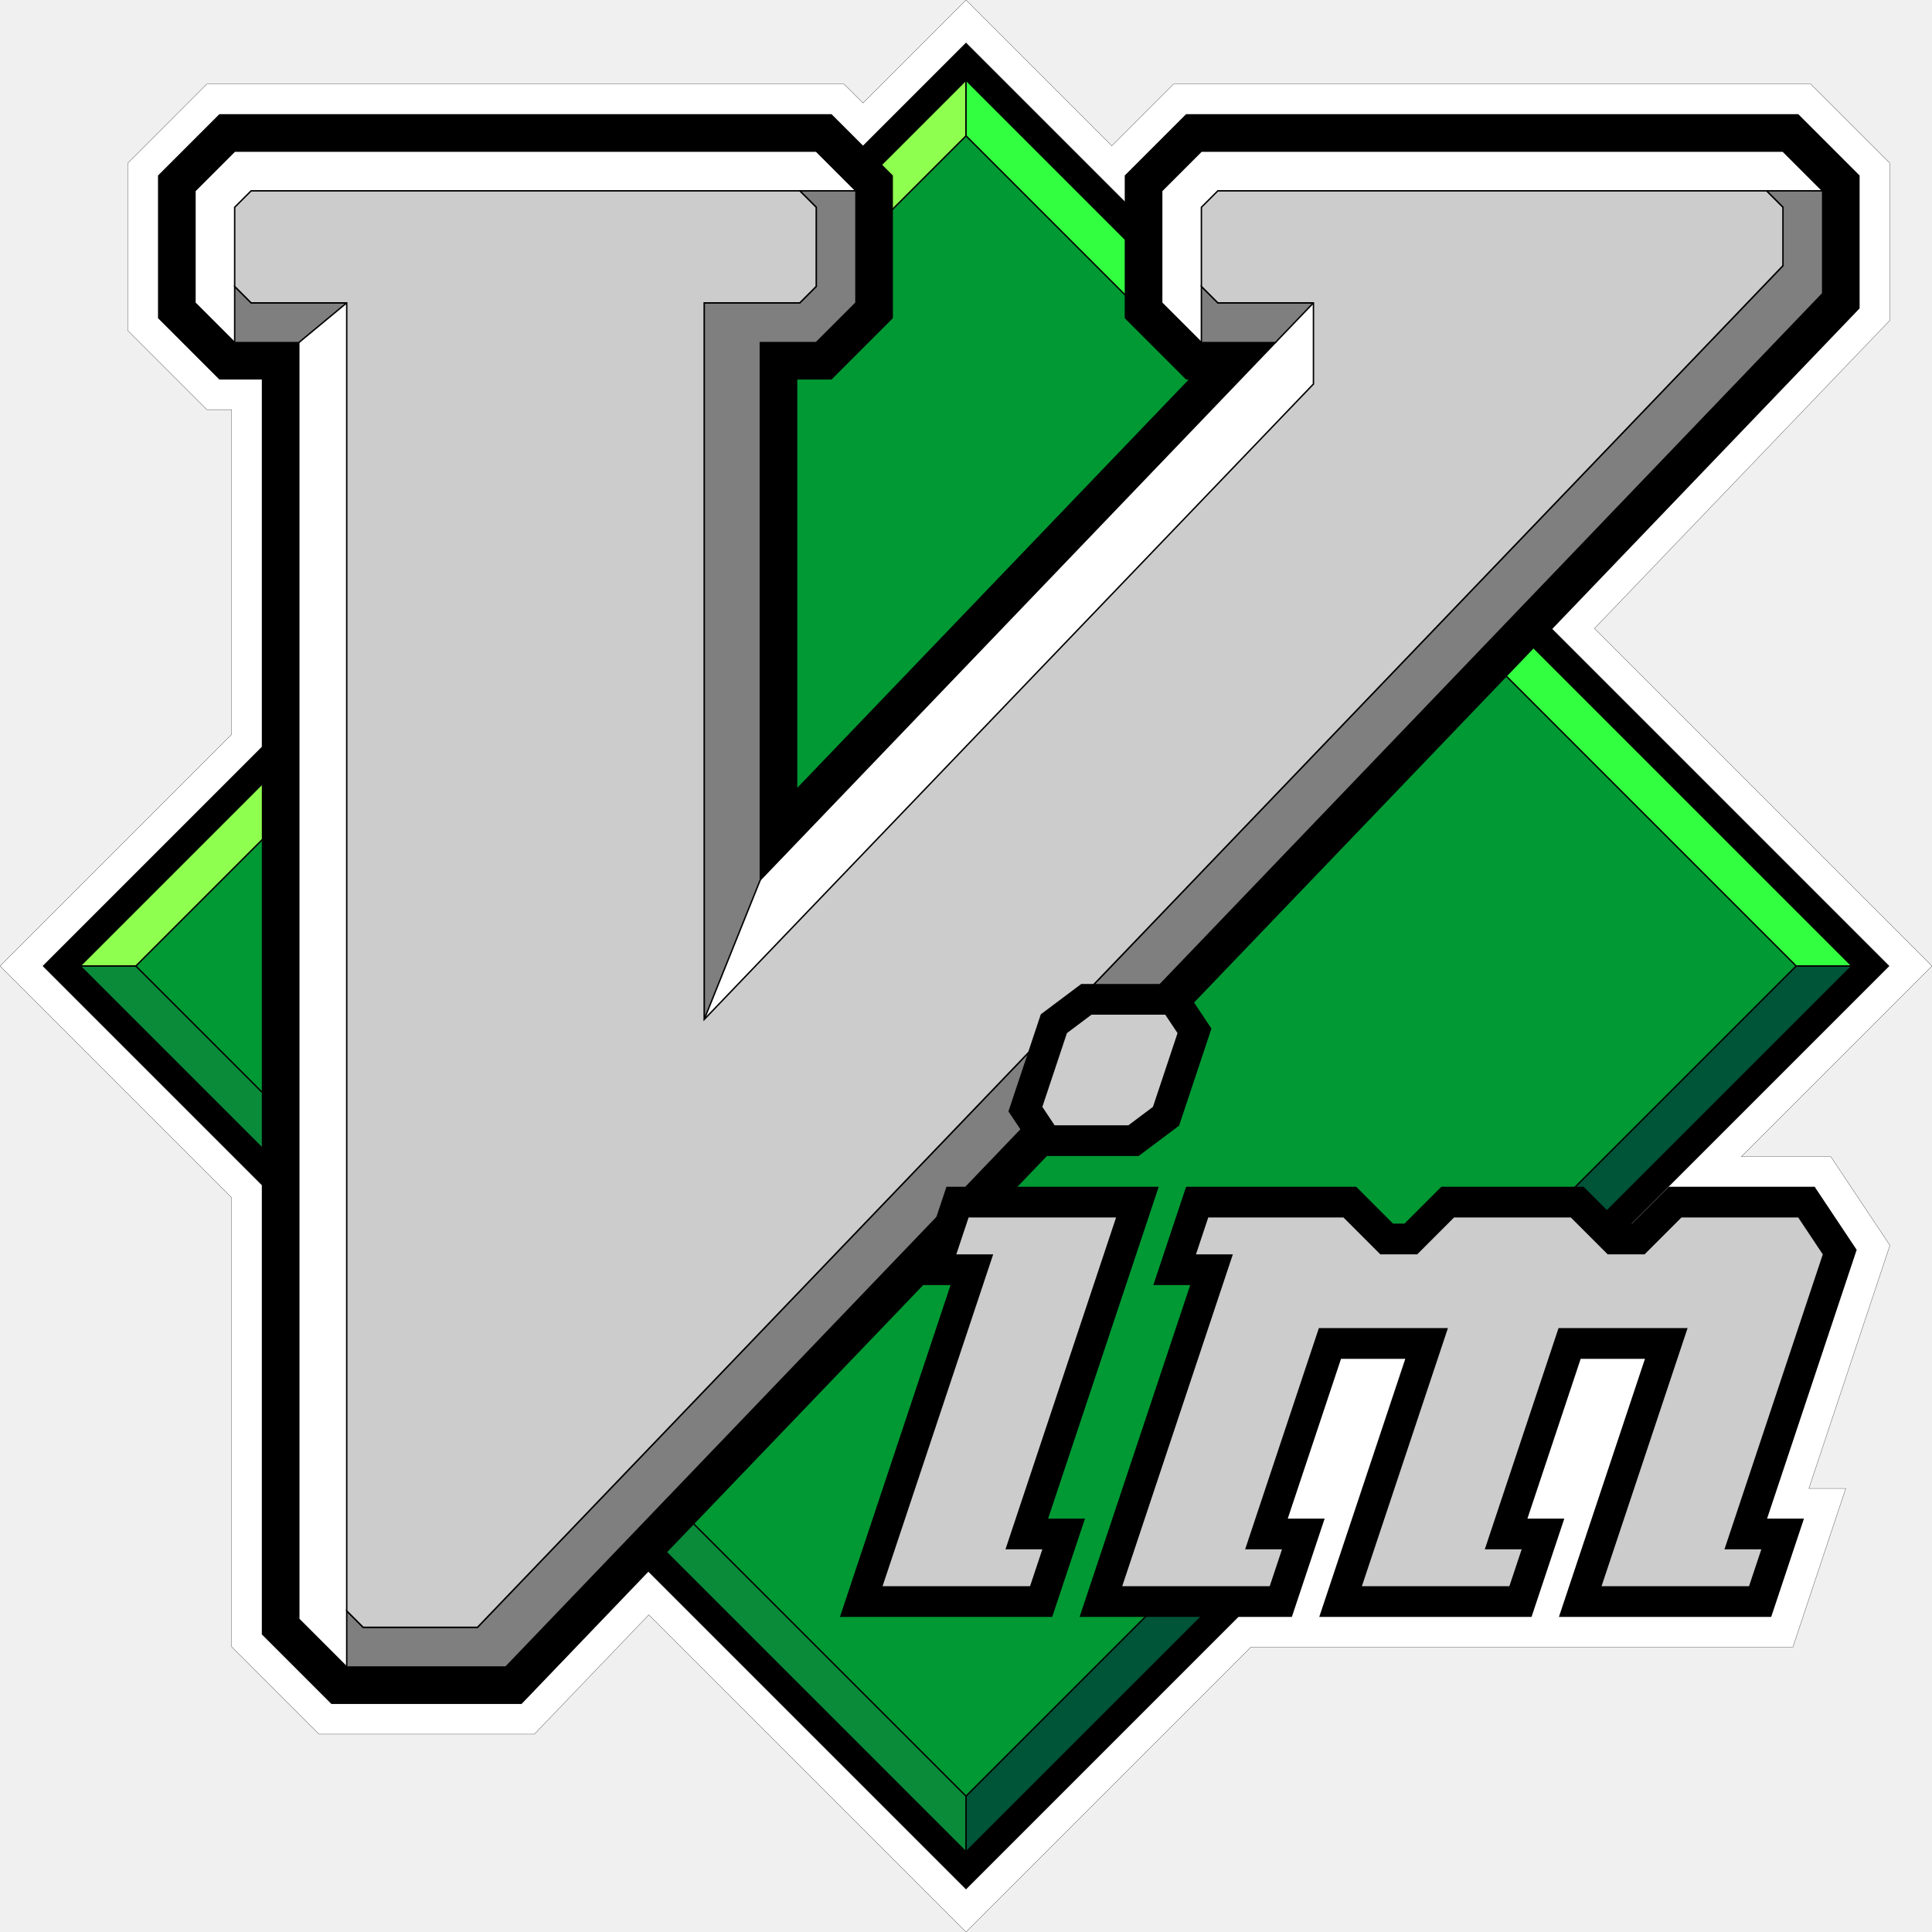
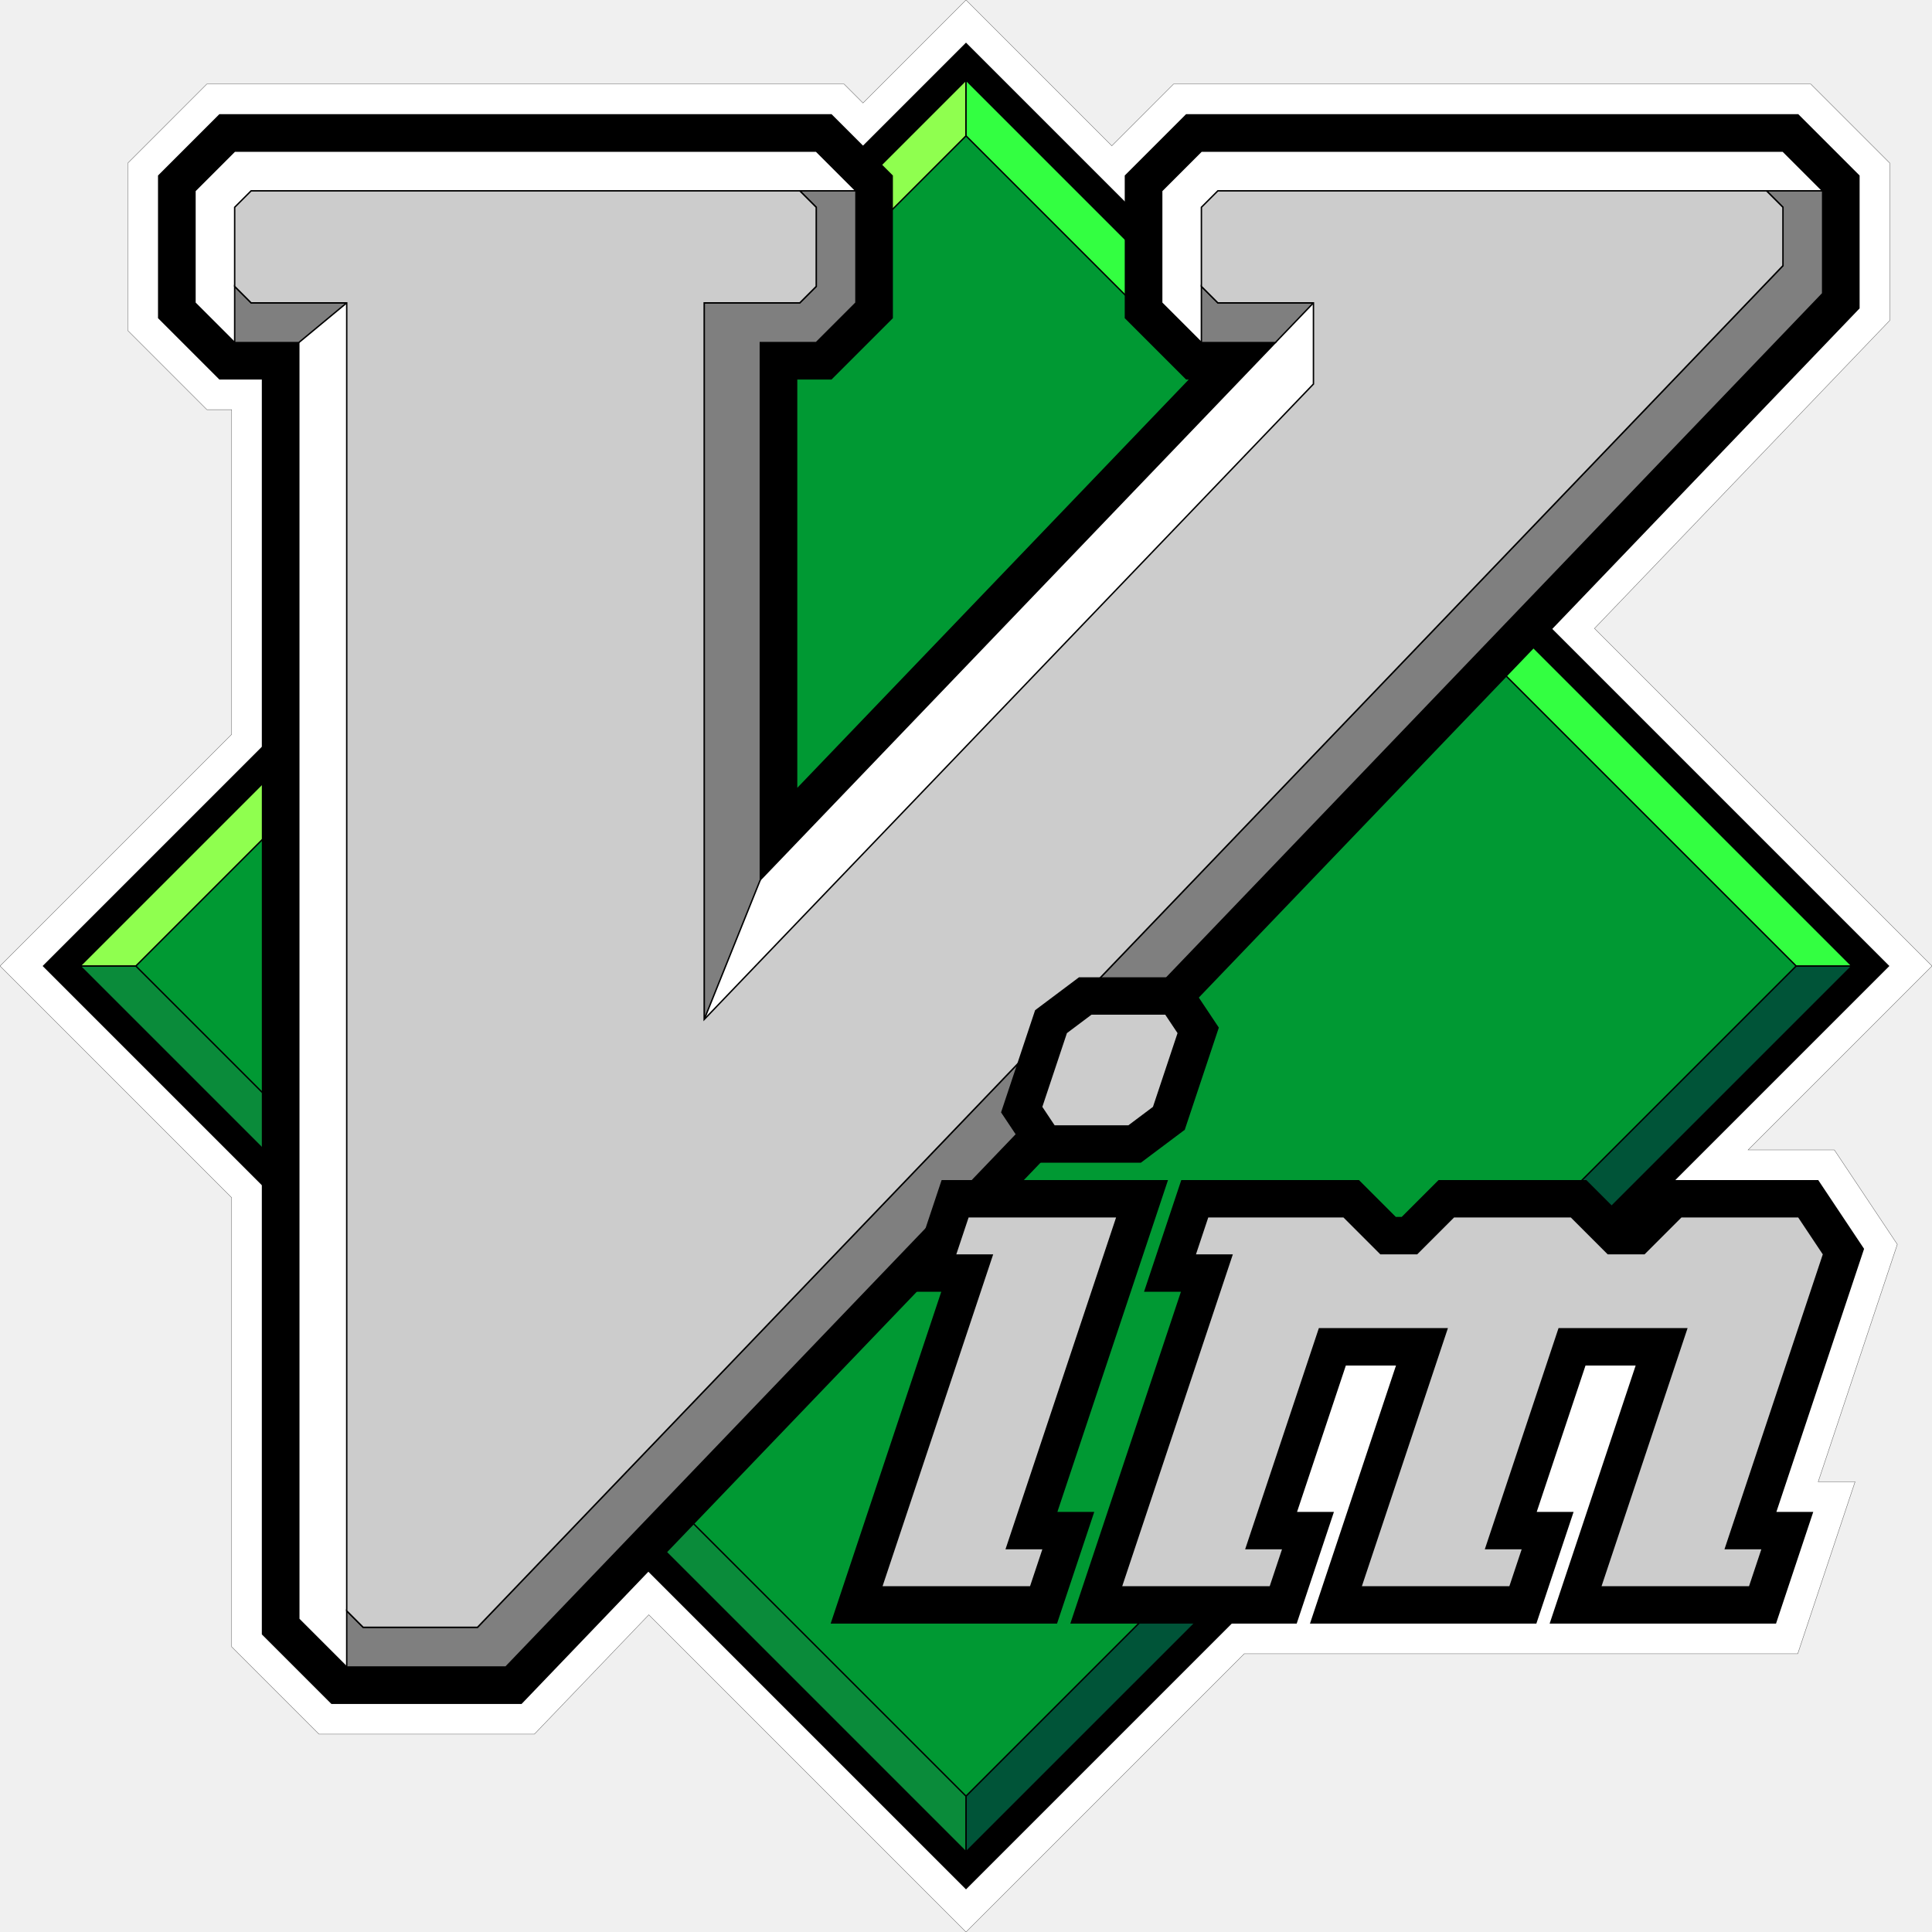
<svg xmlns="http://www.w3.org/2000/svg" viewBox="0 0 293.609 293.609" width="293.609" height="293.609">
-   <path d="M19.434,24.776 V50.249 L31.441,62.256 H35.211 V111.594 L0,146.805 35.211,182.016 V250.276 L48.469,263.534 H81.218 L98.6,245.405 146.805,293.609 190.109,250.305 H272.471 L280.505,226.204 H274.901 L287.216,189.259 278.226,175.773 H264.641 L293.609,146.805 242.313,95.508 287.188,48.703 V24.776 L275.18,12.768 H178.355 L168.964,22.16 146.805,0 131.151,15.654 128.266,12.768 H31.441Z" fill="#ffffff" stroke="#444444" stroke-width="0.05" />
+   <path d="M19.434,24.776 V50.249 L31.441,62.256 H35.211 V111.594 L0,146.805 35.211,182.016 V250.276 L48.469,263.534 H81.218 L98.6,245.405 146.805,293.609 189.091,251.323 H273.205 L281.917,225.186 H276.314 L288.339,189.109 278.77,174.755 H265.659 L293.609,146.805 242.313,95.508 287.188,48.703 V24.776 L275.18,12.768 H178.355 L168.964,22.16 146.805,0 131.151,15.654 128.266,12.768 H31.441Z" fill="#ffffff" stroke="#444444" stroke-width="0.05" />
  <g id="diamond">
    <path id="diamond_outline" d="M287.133,146.805 146.805,6.477 6.477,146.805 146.805,287.133 192.881,241.056 H170.547 L187.357,190.626 H181.753 L183.621,185.022 H204.167 L209.77,190.626 H215.374 L220.977,185.022 H238.721 L243.818,190.119Z" fill="#000000" />
    <path id="diamond_face" d="M272.967,146.805 146.805,20.643 20.643,146.805 146.805,272.967 178.715,241.056 H170.547 L187.357,190.626 H181.753 L183.621,185.022 H204.167 L209.77,190.626 H215.374 L220.977,185.022 H234.749Z" fill="#009933" />
    <path id="diamond_bevel_0" d="M234.749,185.022 H238.721 L240.975,187.275 281.445,146.805 H272.967Z M146.805,272.967 V281.445 L187.194,241.056 H178.715Z" fill="#005438" stroke="#000000" stroke-width="0.216" />
    <path id="diamond_bevel_1" d="M20.643,146.805 H12.164 L146.805,281.445 V272.967Z" fill="#0a8b3a" stroke="#000000" stroke-width="0.216" />
    <path id="diamond_bevel_2" d="M146.805,20.643 V12.164 L12.164,146.805 H20.643Z" fill="#8fff4f" stroke="#000000" stroke-width="0.216" />
    <path id="diamond_bevel_3" d="M272.967,146.805 H281.445 L146.805,12.164 V20.643Z" fill="#33ff41" stroke="#000000" stroke-width="0.216" />
  </g>
  <g id="letter_v">
    <path id="v_outline" d="M24.013,26.673 33.338,17.348 H126.369 L135.694,26.673 V48.352 L126.369,57.677 H121.167 V119.726 L180.656,57.677 H180.252 L170.928,48.352 V26.673 L180.252,17.348 H273.283 L282.608,26.673 V46.863 L79.265,258.954 H50.366 L39.791,248.379 V57.677 H33.338 L24.013,48.352Z" fill="#000000" />
    <path id="v_lit_bevels" d="M29.629,28.999 35.664,22.963 H124.043 L130.079,28.999 V46.026 L124.043,52.062 H115.551 V133.696 L193.819,52.062 H182.578 L176.543,46.026 V28.999 L182.578,22.963 H270.957 L276.993,28.999 V44.606 L76.869,253.339 H52.692 L45.406,246.053 V52.062 H35.664 L29.629,46.026Z" fill="#ffffff" stroke="#000000" stroke-width="0.216" />
    <path id="v_dim_bevel_0" d="M130.079,28.999 V46.026 L124.043,52.062 H115.551 V133.696 L107.016,154.933 V46.026 H121.543 L124.043,43.526 V31.499 L121.543,28.999Z" fill="#7f7f7f" stroke="#000000" stroke-width="0.216" />
    <path id="v_dim_bevel_1" d="M193.819,52.062 H182.578 V43.526 L185.078,46.026 H199.606Z" fill="#7f7f7f" stroke="#000000" stroke-width="0.216" />
    <path id="v_dim_bevel_2" d="M276.993,28.999 V44.606 L76.869,253.339 H52.692 V244.803 L55.192,247.303 H72.563 L270.957,40.374 V31.499 L268.457,28.999Z" fill="#7f7f7f" stroke="#000000" stroke-width="0.216" />
    <path id="v_dim_bevel_3" d="M45.406,52.062 H35.664 V43.526 L38.164,46.026 H52.692Z" fill="#7f7f7f" stroke="#000000" stroke-width="0.216" />
    <path id="v_face" d="M35.664,31.499 38.164,28.999 H121.543 L124.043,31.499 V43.526 L121.543,46.026 H107.016 V154.933 L199.606,58.36 V46.026 H185.078 L182.578,43.526 V31.499 L185.078,28.999 H268.457 L270.957,31.499 V40.374 L72.563,247.303 H55.192 L52.692,244.803 V46.026 H38.164 L35.664,43.526Z" fill="#cccccc" stroke="#000000" stroke-width="0.216" />
  </g>
  <g id="letters_im">
-     <path id="im_outline" d="M184.104,156.315 179.583,149.534 H164.321 L158.173,154.145 153.254,168.902 157.775,175.683 H173.037 L179.185,171.072Z M164.068,245.726 H196.326 L201.307,230.783 H195.703 L203.797,206.502 H213.565 L200.49,245.726 H232.748 L237.729,230.783 H232.125 L240.219,206.502 H249.987 L236.912,245.726 H269.17 L274.151,230.783 H268.547 L282.163,189.936 275.775,180.353 H253.597 L247.994,185.956 H246.259 L240.656,180.353 H219.043 L213.44,185.956 H211.705 L206.101,180.353 H180.256 L175.275,195.295 H180.878Z M138.853,195.295 H144.456 L127.646,245.726 H159.904 L164.885,230.783 H159.281 L176.091,180.353 H143.834Z" fill="#000000" />
+     <path id="im_outline" d="M185.227,156.165 180.128,148.516 H163.981 L157.308,153.521 152.131,169.052 157.23,176.701 H173.376 L180.05,171.696Z M162.656,246.744 H197.06 L202.719,229.765 H197.116 L204.531,207.52 H212.152 L199.078,246.744 H233.482 L239.141,229.765 H233.538 L240.953,207.52 H248.574 L235.5,246.744 H269.904 L275.563,229.765 H269.96 L283.287,189.785 276.32,179.335 H253.176 L247.572,184.938 H246.681 L241.077,179.335 H218.621 L213.018,184.938 H212.126 L206.523,179.335 H179.522 L173.862,196.313 H179.466Z M137.44,196.313 H143.044 L126.234,246.744 H160.637 L166.297,229.765 H160.694 L177.504,179.335 H143.1Z" fill="#000000" />
    <path id="im_face" d="M183.621,185.022 H204.167 L209.77,190.626 H215.374 L220.977,185.022 H238.721 L244.325,190.626 H249.928 L255.532,185.022 H273.276 L277.011,190.626 262.069,235.453 H267.672 L265.804,241.056 H243.391 L256.465,201.832 H236.854 L225.647,235.453 H231.25 L229.382,241.056 H206.969 L220.043,201.832 H200.431 L189.225,235.453 H194.828 L192.96,241.056 H170.547 L187.357,190.626 H181.753Z M152.803,235.453 H158.406 L156.538,241.056 H134.125 L150.935,190.626 H145.331 L147.199,185.022 H169.613Z M175.216,168.212 171.481,171.014 H160.274 L158.406,168.212 162.142,157.005 165.877,154.203 H177.084 L178.952,157.005Z" fill="#cccccc" />
  </g>
</svg>
